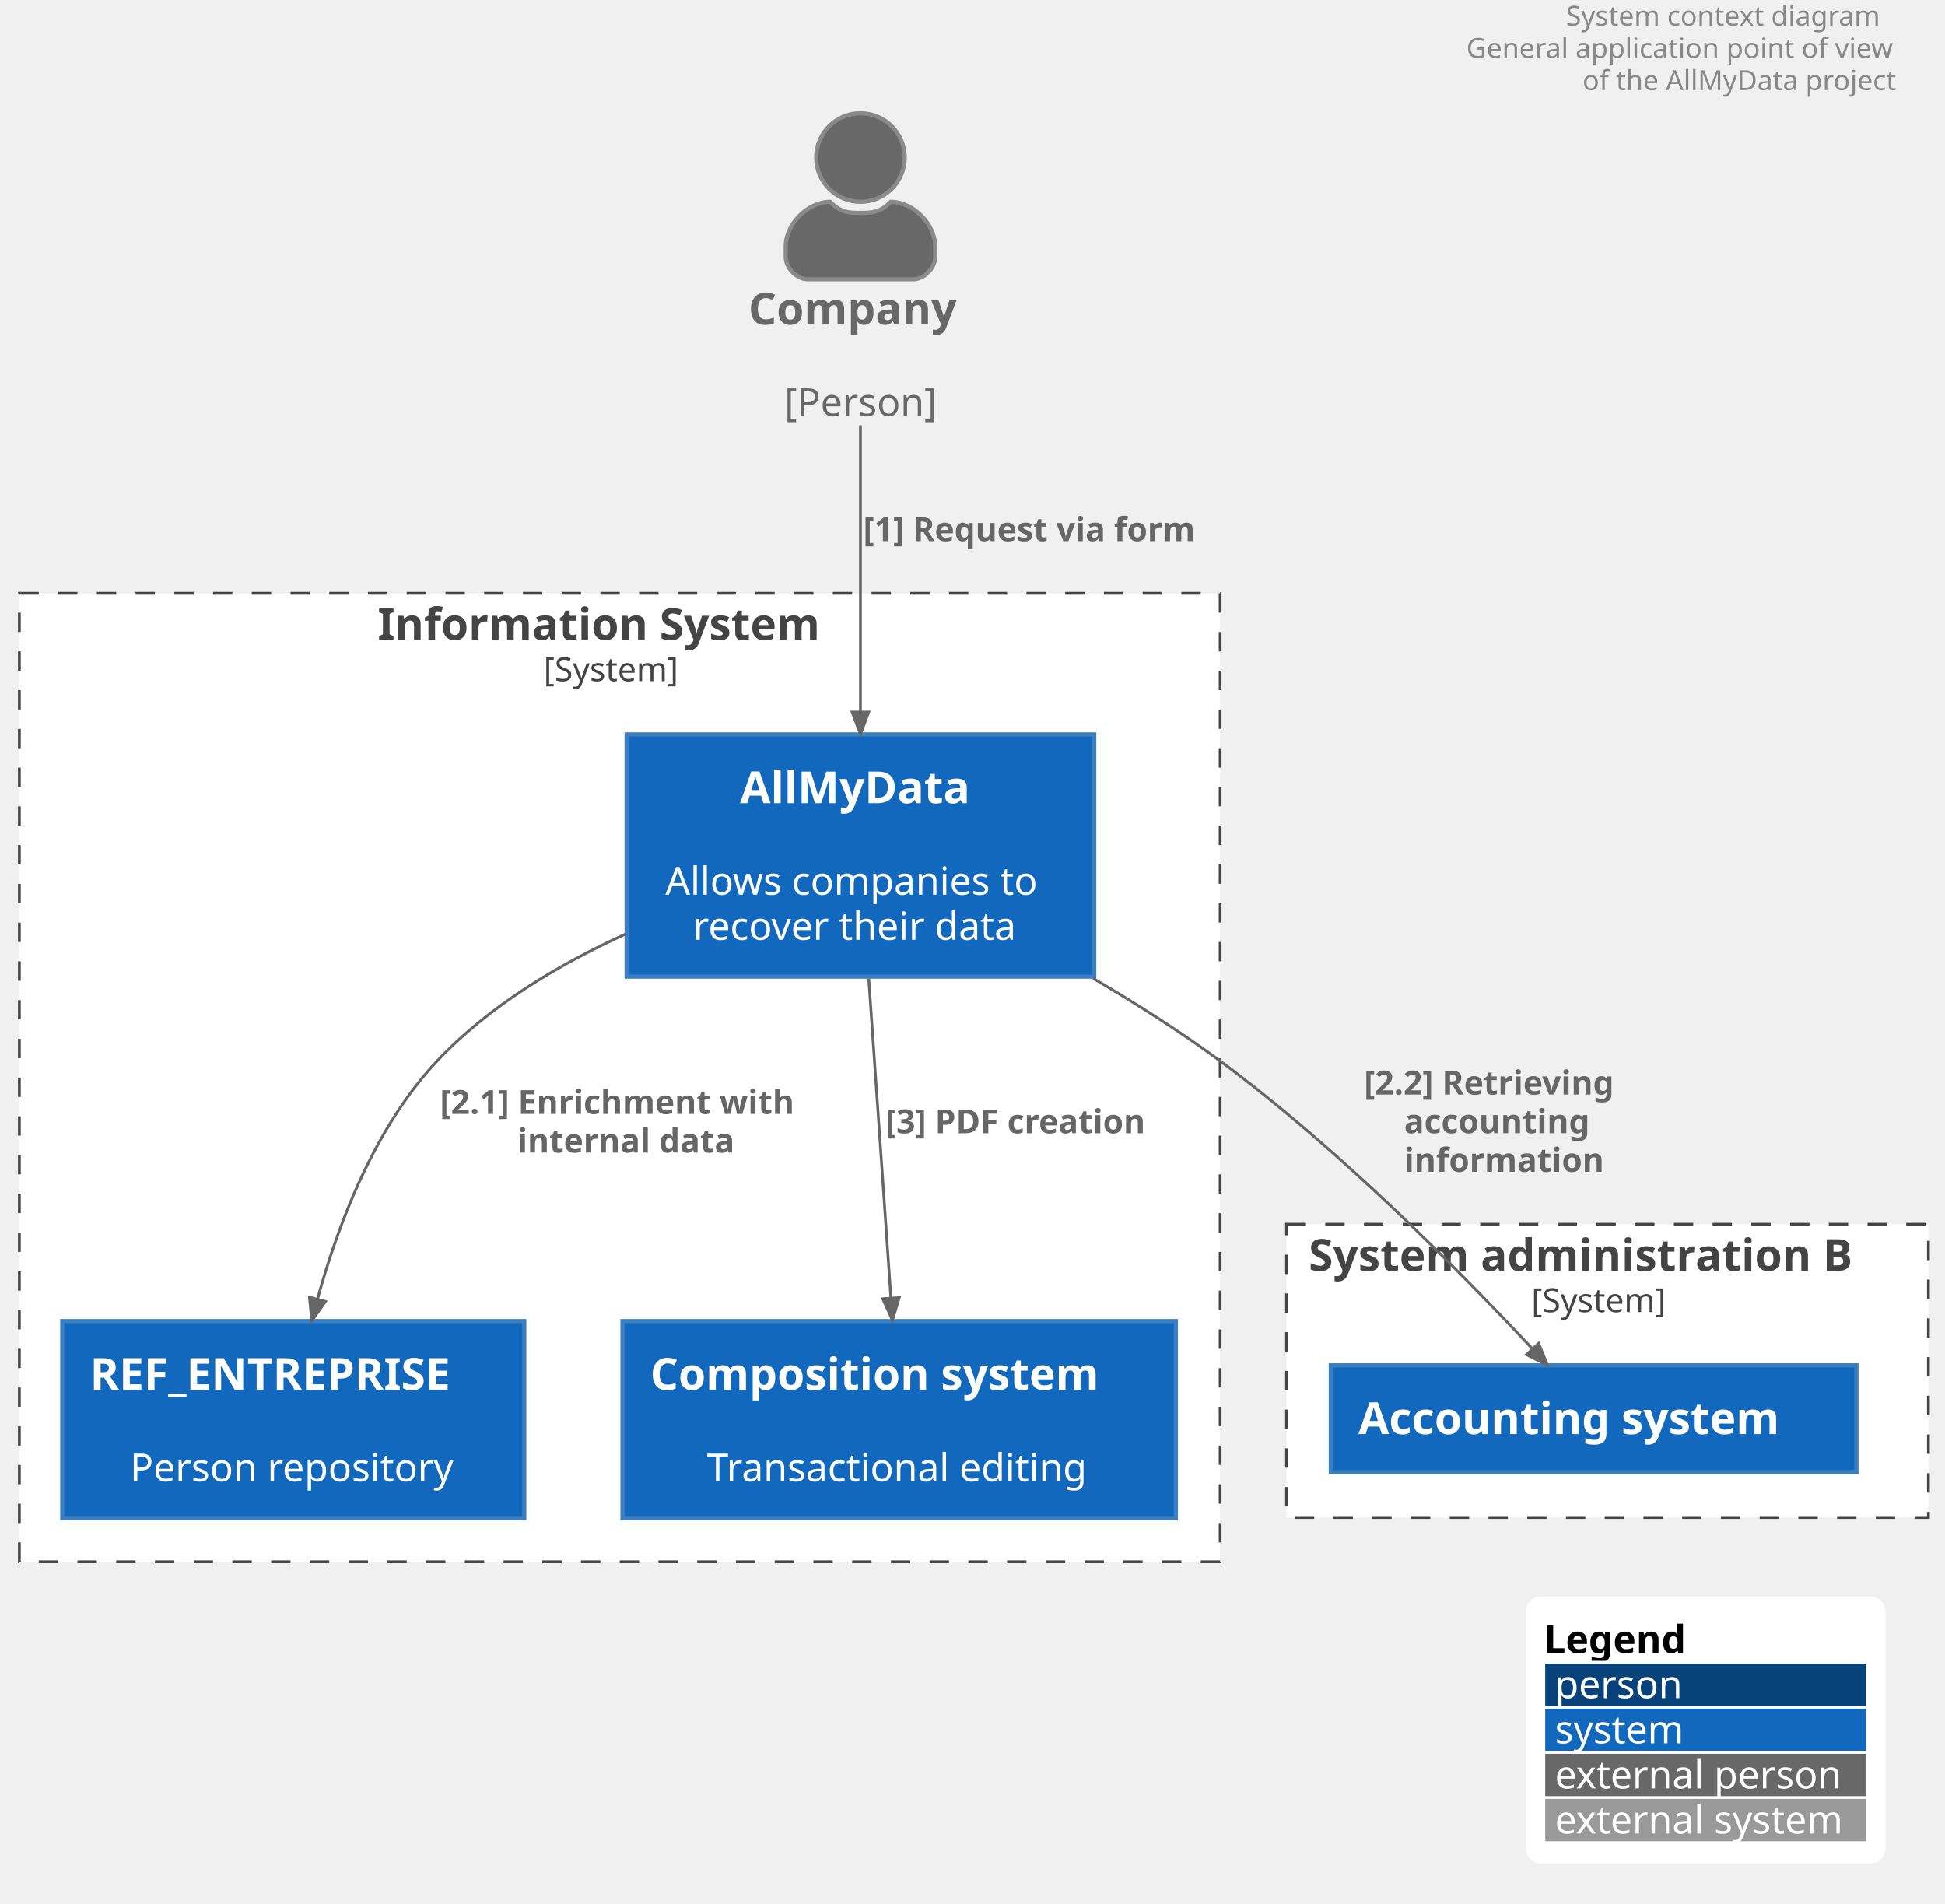
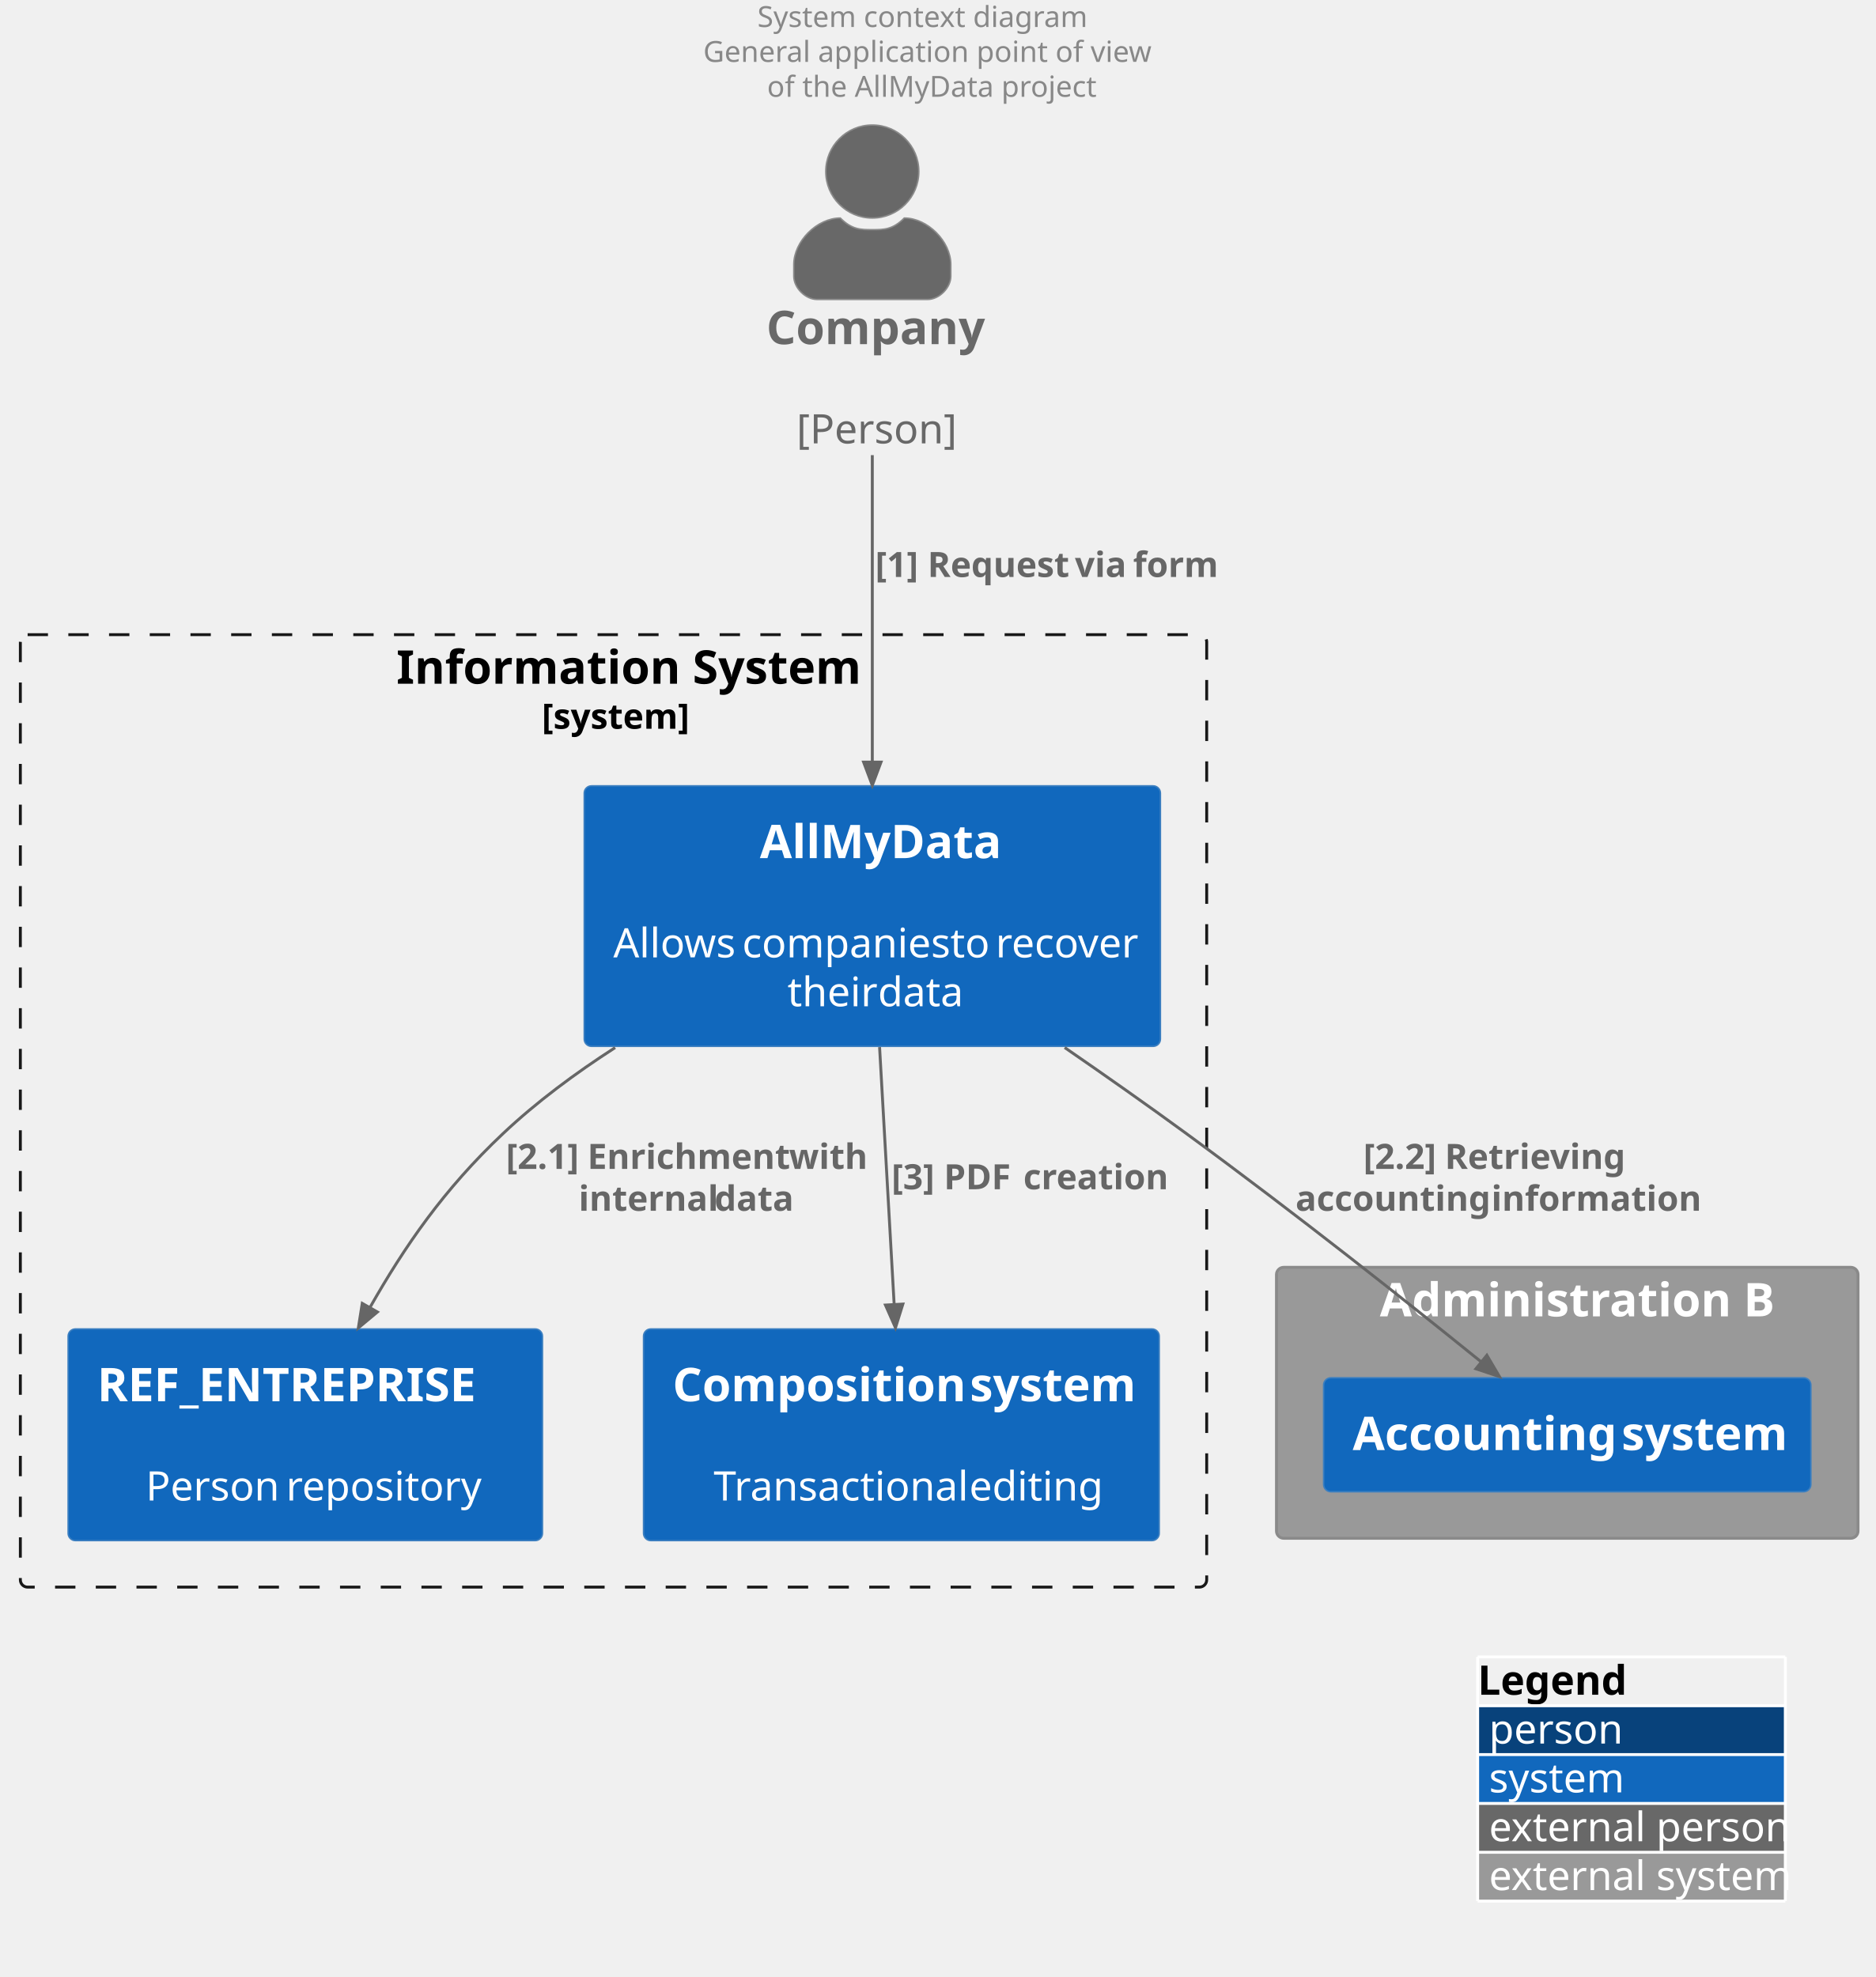
- <svg xmlns="http://www.w3.org/2000/svg" contentScriptType="application/ecmascript" contentStyleType="text/css" height="688px" preserveAspectRatio="none" style="width:703px;height:688px;background:#FFFFFF;" version="1.1" viewBox="0 0 703 688" width="703px" zoomAndPan="magnify">
+ <svg xmlns="http://www.w3.org/2000/svg" contentStyleType="text/css" data-diagram-type="DESCRIPTION" height="680px" preserveAspectRatio="none" style="width:645px;height:680px;background:#FFFFFF;" version="1.1" viewBox="0 0 645 680" width="645px" zoomAndPan="magnify">
  <defs />
  <g>
-     <text fill="#888888" font-family="sans-serif" font-size="10" lengthAdjust="spacing" textLength="121" x="566" y="9.282">System context diagram</text>
-     <text fill="#888888" font-family="sans-serif" font-size="10" lengthAdjust="spacing" textLength="157" x="530" y="20.923">General application point of view</text>
-     <text fill="#888888" font-family="sans-serif" font-size="10" lengthAdjust="spacing" textLength="118" x="572" y="32.563">of the AllMyData project</text>
-     <rect fill="#FFFFFF" height="106" style="stroke:#444444;stroke-width:1.0;stroke-dasharray:7.0,7.0;" width="232" x="465" y="442.422" />
-     <text fill="#444444" font-family="sans-serif" font-size="16" font-weight="bold" lengthAdjust="spacing" textLength="216" x="473" y="459.273">System administration B</text>
-     <text fill="#444444" font-family="sans-serif" font-size="12" lengthAdjust="spacing" textLength="55" x="553.5" y="474.185">[System]</text>
-     <rect fill="#FFFFFF" height="350" style="stroke:#444444;stroke-width:1.0;stroke-dasharray:7.0,7.0;" width="434" x="7" y="214.422" />
-     <text fill="#444444" font-family="sans-serif" font-size="16" font-weight="bold" lengthAdjust="spacing" textLength="175" x="136.5" y="231.273">Information System</text>
-     <text fill="#444444" font-family="sans-serif" font-size="12" lengthAdjust="spacing" textLength="55" x="196.5" y="246.185">[System]</text>
-     <rect fill="#1168BD" height="38.625" style="stroke:#3C7FC0;stroke-width:1.5;" width="190" x="481" y="493.422" />
-     <text fill="#FFFFFF" font-family="sans-serif" font-size="16" font-weight="bold" lengthAdjust="spacing" textLength="170" x="491" y="518.273">Accounting system</text>
-     <rect fill="#1168BD" height="87.516" style="stroke:#3C7FC0;stroke-width:1.5;" width="169" x="226.5" y="265.422" />
-     <text fill="#FFFFFF" font-family="sans-serif" font-size="16" font-weight="bold" lengthAdjust="spacing" textLength="87" x="267.5" y="290.273">AllMyData</text>
-     <text fill="#FFFFFF" font-family="sans-serif" font-size="14" lengthAdjust="spacing" textLength="0" x="313" y="307.042" />
-     <text fill="#FFFFFF" font-family="sans-serif" font-size="14" lengthAdjust="spacing" textLength="141" x="240.5" y="323.339">Allows companies to</text>
-     <text fill="#FFFFFF" font-family="sans-serif" font-size="14" lengthAdjust="spacing" textLength="121" x="250.5" y="339.636">recover their data</text>
-     <rect fill="#1168BD" height="71.219" style="stroke:#3C7FC0;stroke-width:1.5;" width="167" x="22.5" y="477.422" />
-     <text fill="#FFFFFF" font-family="sans-serif" font-size="16" font-weight="bold" lengthAdjust="spacing" textLength="147" x="32.5" y="502.273">REF_ENTREPRISE</text>
-     <text fill="#FFFFFF" font-family="sans-serif" font-size="14" lengthAdjust="spacing" textLength="0" x="108" y="519.042" />
-     <text fill="#FFFFFF" font-family="sans-serif" font-size="14" lengthAdjust="spacing" textLength="122" x="47" y="535.339">Person repository</text>
-     <rect fill="#1168BD" height="71.219" style="stroke:#3C7FC0;stroke-width:1.5;" width="200" x="225" y="477.422" />
-     <text fill="#FFFFFF" font-family="sans-serif" font-size="16" font-weight="bold" lengthAdjust="spacing" textLength="180" x="235" y="502.273">Composition system</text>
-     <text fill="#FFFFFF" font-family="sans-serif" font-size="14" lengthAdjust="spacing" textLength="0" x="327" y="519.042" />
-     <text fill="#FFFFFF" font-family="sans-serif" font-size="14" lengthAdjust="spacing" textLength="143" x="255.5" y="535.339">Transactional editing</text>
-     <ellipse cx="311" cy="56.922" fill="#686868" rx="16" ry="16" style="stroke:#8A8A8A;stroke-width:1.5;" />
-     <path d="M311,76.922 C315,76.922 318,76.922 322,72.922 C330,72.922 338,80.922 338,88.922 L338,92.922 C338,96.922 334,100.922 330,100.922 L292,100.922 C288,100.922 284,96.922 284,92.922 L284,88.922 C284,80.922 292,72.922 300,72.922 C304,76.922 307,76.922 311,76.922 " fill="#686868" style="stroke:#8A8A8A;stroke-width:1.5;" />
-     <text fill="#686868" font-family="sans-serif" font-size="16" font-weight="bold" lengthAdjust="spacing" textLength="81" x="270.5" y="117.273">Company</text>
-     <text fill="#686868" font-family="sans-serif" font-size="14" lengthAdjust="spacing" textLength="0" x="313" y="134.042" />
-     <text fill="#686868" font-family="sans-serif" font-size="14" lengthAdjust="spacing" textLength="59" x="283.5" y="150.339">[Person]</text>
-     <path d="M311,153.692 C311,185.852 311,225.882 311,257.172 " fill="none" id="company-to-ma" style="stroke:#666666;stroke-width:1.0;" />
-     <polygon fill="#666666" points="311,265.342,314,257.342,308,257.342,311,265.342" style="stroke:#666666;stroke-width:1.0;" />
-     <text fill="#666666" font-family="sans-serif" font-size="12" font-weight="bold" lengthAdjust="spacing" textLength="141" x="312" y="195.56">[1] Request via form</text>
-     <path d="M226.32,337.462 C201.81,348.572 176.66,363.602 158,383.422 C135.56,407.272 122.28,442.072 114.77,469.442 " fill="none" id="ma-to-ref1" style="stroke:#666666;stroke-width:1.0;" />
-     <polygon fill="#666666" points="112.71,477.312,117.64,470.333,111.835,468.813,112.71,477.312" style="stroke:#666666;stroke-width:1.0;" />
-     <text fill="#666666" font-family="sans-serif" font-size="12" font-weight="bold" lengthAdjust="spacing" textLength="149" x="159" y="402.56">[2.1] Enrichment with</text>
-     <text fill="#666666" font-family="sans-serif" font-size="12" font-weight="bold" lengthAdjust="spacing" textLength="93" x="187" y="416.529">internal data</text>
-     <path d="M395.11,353.582 C410.8,362.762 426.74,372.892 441,383.422 C484.31,415.412 528.36,460.112 553.89,487.482 " fill="none" id="ma-to-p1" style="stroke:#666666;stroke-width:1.0;" />
-     <polygon fill="#666666" points="559.35,493.382,556.122,485.471,551.716,489.545,559.35,493.382" style="stroke:#666666;stroke-width:1.0;" />
-     <text fill="#666666" font-family="sans-serif" font-size="12" font-weight="bold" lengthAdjust="spacing" textLength="107" x="493" y="395.56">[2.2] Retrieving</text>
-     <text fill="#666666" font-family="sans-serif" font-size="12" font-weight="bold" lengthAdjust="spacing" textLength="78" x="507.5" y="409.529">accounting</text>
-     <text fill="#666666" font-family="sans-serif" font-size="12" font-weight="bold" lengthAdjust="spacing" textLength="82" x="507.5" y="423.498">information</text>
-     <path d="M314,353.652 C316.37,387.652 319.64,434.812 322,468.792 " fill="none" id="ma-to-compo" style="stroke:#666666;stroke-width:1.0;" />
-     <polygon fill="#666666" points="322.58,477.132,325.029,468.947,319.043,469.354,322.58,477.132" style="stroke:#666666;stroke-width:1.0;" />
-     <text fill="#666666" font-family="sans-serif" font-size="12" font-weight="bold" lengthAdjust="spacing" textLength="112" x="320" y="409.56">[3] PDF creation</text>
-     <rect fill="#FFFFFF" height="95.484" rx="5" ry="5" style="stroke:#FFFFFF;stroke-width:1.0;" width="129" x="552" y="577.422" />
-     <text fill="#000000" font-family="sans-serif" font-size="14" font-weight="bold" lengthAdjust="spacing" textLength="59" x="558" y="597.417">Legend</text>
-     <text fill="#FFFFFF" font-family="sans-serif" font-size="14" lengthAdjust="spacing" textLength="0" x="621" y="597.417" />
-     <rect fill="#08427B" height="16.297" style="stroke:none;stroke-width:1.0;" width="117" x="558" y="600.719" />
-     <text fill="#FFFFFF" font-family="sans-serif" font-size="14" lengthAdjust="spacing" textLength="49" x="562" y="613.714">person</text>
-     <rect fill="#1168BD" height="16.297" style="stroke:none;stroke-width:1.0;" width="117" x="558" y="617.016" />
-     <text fill="#FFFFFF" font-family="sans-serif" font-size="14" lengthAdjust="spacing" textLength="50" x="562" y="630.011">system</text>
-     <rect fill="#686868" height="16.297" style="stroke:none;stroke-width:1.0;" width="117" x="558" y="633.312" />
-     <text fill="#FFFFFF" font-family="sans-serif" font-size="14" lengthAdjust="spacing" textLength="108" x="562" y="646.308">external person</text>
-     <rect fill="#999999" height="16.297" style="stroke:none;stroke-width:1.0;" width="117" x="558" y="649.609" />
-     <text fill="#FFFFFF" font-family="sans-serif" font-size="14" lengthAdjust="spacing" textLength="109" x="562" y="662.605">external system</text>
-     <line style="stroke:#FFFFFF;stroke-width:1.0;" x1="558" x2="675" y1="584.422" y2="584.422" />
-     <line style="stroke:#FFFFFF;stroke-width:1.0;" x1="558" x2="675" y1="600.719" y2="600.719" />
-     <line style="stroke:#FFFFFF;stroke-width:1.0;" x1="558" x2="675" y1="617.016" y2="617.016" />
-     <line style="stroke:#FFFFFF;stroke-width:1.0;" x1="558" x2="675" y1="633.312" y2="633.312" />
-     <line style="stroke:#FFFFFF;stroke-width:1.0;" x1="558" x2="675" y1="649.609" y2="649.609" />
-     <line style="stroke:#FFFFFF;stroke-width:1.0;" x1="558" x2="675" y1="665.906" y2="665.906" />
-     <line style="stroke:#FFFFFF;stroke-width:1.0;" x1="558" x2="558" y1="584.422" y2="665.906" />
-     <line style="stroke:#FFFFFF;stroke-width:1.0;" x1="675" x2="675" y1="584.422" y2="665.906" />
+     <text fill="#888888" font-family="sans-serif" font-size="10" lengthAdjust="spacing" textLength="107.26" x="260.48" y="9.29">System context diagram</text>
+     <text fill="#888888" font-family="sans-serif" font-size="10" lengthAdjust="spacing" textLength="144.51" x="241.855" y="21.29">General application point of view</text>
+     <text fill="#888888" font-family="sans-serif" font-size="10" lengthAdjust="spacing" textLength="106.15" x="263.815" y="33.29">of the AllMyData project</text>
+     <g id="cluster_administration">
+       <rect fill="#999999" height="93.2" rx="2.5" ry="2.5" style="stroke:#8A8A8A;stroke-width:1;" width="200" x="439" y="435.9" />
+       <text fill="#FFFFFF" font-family="sans-serif" font-size="16" font-weight="bold" lengthAdjust="spacing" textLength="128.896" x="474.552" y="452.764">Administration B</text>
+     </g>
+     <g id="cluster_si">
+       <rect fill="#FFFFFF" fill-opacity="0" height="327.6" rx="2.5" ry="2.5" style="stroke:#181818;stroke-width:1;stroke-dasharray:7.0,7.0;" width="408" x="7" y="218.3" />
+       <text fill="#000000" font-family="sans-serif" font-size="16" font-weight="bold" lengthAdjust="spacing" textLength="149.36" x="136.32" y="235.164">Information System</text>
+       <text fill="#000000" font-family="sans-serif" font-size="12" font-weight="bold" lengthAdjust="spacing" textLength="49.344" x="186.328" y="250.648">[system]</text>
+     </g>
+     <g id="elem_p1">
+       <rect fill="#1168BD" height="39.2" rx="2.5" ry="2.5" style="stroke:#3C7FC0;stroke-width:0.5;" width="167.584" x="455.21" y="473.9" />
+       <text fill="#FFFFFF" font-family="sans-serif" font-size="16" font-weight="bold" lengthAdjust="spacing" textLength="88" x="465.21" y="498.764">Accounting</text>
+       <text fill="#FFFFFF" font-family="sans-serif" font-size="16" font-weight="bold" lengthAdjust="spacing" textLength="4.448" x="553.21" y="498.764"> </text>
+       <text fill="#FFFFFF" font-family="sans-serif" font-size="16" font-weight="bold" lengthAdjust="spacing" textLength="55.136" x="557.658" y="498.764">system</text>
+     </g>
+     <g id="elem_ma">
+       <rect fill="#1168BD" height="89.6" rx="2.5" ry="2.5" style="stroke:#3C7FC0;stroke-width:0.5;" width="198.163" x="200.92" y="270.3" />
+       <text fill="#FFFFFF" font-family="sans-serif" font-size="16" font-weight="bold" lengthAdjust="spacing" textLength="77.344" x="261.33" y="295.164">AllMyData</text>
+       <text fill="#FFFFFF" font-family="sans-serif" font-size="14" lengthAdjust="spacing" textLength="3.892" x="298.056" y="312.506"> </text>
+       <text fill="#FFFFFF" font-family="sans-serif" font-size="14" lengthAdjust="spacing" textLength="40.446" x="210.92" y="329.306">Allows</text>
+       <text fill="#FFFFFF" font-family="sans-serif" font-size="14" lengthAdjust="spacing" textLength="3.892" x="251.366" y="329.306"> </text>
+       <text fill="#FFFFFF" font-family="sans-serif" font-size="14" lengthAdjust="spacing" textLength="67.69" x="255.258" y="329.306">companies</text>
+       <text fill="#FFFFFF" font-family="sans-serif" font-size="14" lengthAdjust="spacing" textLength="3.892" x="322.947" y="329.306"> </text>
+       <text fill="#FFFFFF" font-family="sans-serif" font-size="14" lengthAdjust="spacing" textLength="11.676" x="326.839" y="329.306">to</text>
+       <text fill="#FFFFFF" font-family="sans-serif" font-size="14" lengthAdjust="spacing" textLength="3.892" x="338.515" y="329.306"> </text>
+       <text fill="#FFFFFF" font-family="sans-serif" font-size="14" lengthAdjust="spacing" textLength="46.676" x="342.407" y="329.306">recover</text>
+       <text fill="#FFFFFF" font-family="sans-serif" font-size="14" lengthAdjust="spacing" textLength="27.23" x="270.819" y="346.106">their</text>
+       <text fill="#FFFFFF" font-family="sans-serif" font-size="14" lengthAdjust="spacing" textLength="3.892" x="298.049" y="346.106"> </text>
+       <text fill="#FFFFFF" font-family="sans-serif" font-size="14" lengthAdjust="spacing" textLength="27.244" x="301.941" y="346.106">data</text>
+     </g>
+     <g id="elem_ref1">
+       <rect fill="#1168BD" height="72.8" rx="2.5" ry="2.5" style="stroke:#3C7FC0;stroke-width:0.5;" width="163.136" x="23.43" y="457.1" />
+       <text fill="#FFFFFF" font-family="sans-serif" font-size="16" font-weight="bold" lengthAdjust="spacing" textLength="143.136" x="33.43" y="481.964">REF_ENTREPRISE</text>
+       <text fill="#FFFFFF" font-family="sans-serif" font-size="14" lengthAdjust="spacing" textLength="3.892" x="103.052" y="499.306"> </text>
+       <text fill="#FFFFFF" font-family="sans-serif" font-size="14" lengthAdjust="spacing" textLength="44.352" x="50.146" y="516.106">Person</text>
+       <text fill="#FFFFFF" font-family="sans-serif" font-size="14" lengthAdjust="spacing" textLength="3.892" x="94.498" y="516.106"> </text>
+       <text fill="#FFFFFF" font-family="sans-serif" font-size="14" lengthAdjust="spacing" textLength="61.46" x="98.39" y="516.106">repository</text>
+     </g>
+     <g id="elem_compo">
+       <rect fill="#1168BD" height="72.8" rx="2.5" ry="2.5" style="stroke:#3C7FC0;stroke-width:0.5;" width="177.36" x="221.32" y="457.1" />
+       <text fill="#FFFFFF" font-family="sans-serif" font-size="16" font-weight="bold" lengthAdjust="spacing" textLength="97.776" x="231.32" y="481.964">Composition</text>
+       <text fill="#FFFFFF" font-family="sans-serif" font-size="16" font-weight="bold" lengthAdjust="spacing" textLength="4.448" x="329.096" y="481.964"> </text>
+       <text fill="#FFFFFF" font-family="sans-serif" font-size="16" font-weight="bold" lengthAdjust="spacing" textLength="55.136" x="333.544" y="481.964">system</text>
+       <text fill="#FFFFFF" font-family="sans-serif" font-size="14" lengthAdjust="spacing" textLength="3.892" x="308.054" y="499.306"> </text>
+       <text fill="#FFFFFF" font-family="sans-serif" font-size="14" lengthAdjust="spacing" textLength="84.028" x="245.418" y="516.106">Transactional</text>
+       <text fill="#FFFFFF" font-family="sans-serif" font-size="14" lengthAdjust="spacing" textLength="3.892" x="329.446" y="516.106"> </text>
+       <text fill="#FFFFFF" font-family="sans-serif" font-size="14" lengthAdjust="spacing" textLength="41.244" x="333.338" y="516.106">editing</text>
+     </g>
+     <g id="elem_company">
+       <ellipse cx="299.998" cy="59" fill="#686868" rx="16" ry="16" style="stroke:#8A8A8A;stroke-width:0.5;" />
+       <path d="M299.998,79 C303.998,79 306.998,79 310.998,75 C318.998,75 326.998,83 326.998,91 L326.998,95 C326.998,99 322.998,103 318.998,103 L280.998,103 C276.998,103 272.998,99 272.998,95 L272.998,91 C272.998,83 280.998,75 288.998,75 C292.998,79 295.998,79 299.998,79 " fill="#686868" style="stroke:#8A8A8A;stroke-width:0.5;" />
+       <text fill="#686868" font-family="sans-serif" font-size="16" font-weight="bold" lengthAdjust="spacing" textLength="72.896" x="263.55" y="118.364">Company</text>
+       <text fill="#686868" font-family="sans-serif" font-size="14" lengthAdjust="spacing" textLength="3.892" x="298.052" y="135.706"> </text>
+       <text fill="#686868" font-family="sans-serif" font-size="14" lengthAdjust="spacing" textLength="52.136" x="273.93" y="152.506">[Person]</text>
+     </g>
+     <g id="link_company_ma">
+       <path d="M300,156.55 C300,192.04 300,229.25 300,262.12 " fill="#FFFFFF" fill-opacity="0" id="company-to-ma" style="stroke:#666666;stroke-width:1;" />
+       <polygon fill="#666666" points="300,270.12,303,262.12,297,262.12,300,270.12" style="stroke:#666666;stroke-width:1;" />
+       <text fill="#666666" font-family="sans-serif" font-size="12" font-weight="bold" lengthAdjust="spacing" textLength="14.664" x="301" y="198.448">[1]</text>
+       <text fill="#666666" font-family="sans-serif" font-size="12" font-weight="bold" lengthAdjust="spacing" textLength="3.336" x="315.664" y="198.448"> </text>
+       <text fill="#666666" font-family="sans-serif" font-size="12" font-weight="bold" lengthAdjust="spacing" textLength="47.34" x="319" y="198.448">Request</text>
+       <text fill="#666666" font-family="sans-serif" font-size="12" font-weight="bold" lengthAdjust="spacing" textLength="3.336" x="366.341" y="198.448"> </text>
+       <text fill="#666666" font-family="sans-serif" font-size="12" font-weight="bold" lengthAdjust="spacing" textLength="16.68" x="369.676" y="198.448">via</text>
+       <text fill="#666666" font-family="sans-serif" font-size="12" font-weight="bold" lengthAdjust="spacing" textLength="3.336" x="386.357" y="198.448"> </text>
+       <text fill="#666666" font-family="sans-serif" font-size="12" font-weight="bold" lengthAdjust="spacing" textLength="26.664" x="389.693" y="198.448">form</text>
+     </g>
+     <g id="link_ma_ref1">
+       <path d="M211.56,360.33 C197.89,369.13 184.5,379.05 173,389.9 C152.63,409.1 139.253,428.565 127.193,449.785 " fill="#FFFFFF" fill-opacity="0" id="ma-to-ref1" style="stroke:#666666;stroke-width:1;" />
+       <polygon fill="#666666" points="123.24,456.74,129.801,451.267,124.585,448.302,123.24,456.74" style="stroke:#666666;stroke-width:1;" />
+       <text fill="#666666" font-family="sans-serif" font-size="12" font-weight="bold" lengthAdjust="spacing" textLength="24.672" x="174" y="402.048">[2.1]</text>
+       <text fill="#666666" font-family="sans-serif" font-size="12" font-weight="bold" lengthAdjust="spacing" textLength="3.336" x="198.672" y="402.048"> </text>
+       <text fill="#666666" font-family="sans-serif" font-size="12" font-weight="bold" lengthAdjust="spacing" textLength="66.013" x="202.008" y="402.048">Enrichment</text>
+       <text fill="#666666" font-family="sans-serif" font-size="12" font-weight="bold" lengthAdjust="spacing" textLength="3.336" x="268.021" y="402.048"> </text>
+       <text fill="#666666" font-family="sans-serif" font-size="12" font-weight="bold" lengthAdjust="spacing" textLength="24" x="271.357" y="402.048">with</text>
+       <text fill="#666666" font-family="sans-serif" font-size="12" font-weight="bold" lengthAdjust="spacing" textLength="43.344" x="199.002" y="416.448">internal</text>
+       <text fill="#666666" font-family="sans-serif" font-size="12" font-weight="bold" lengthAdjust="spacing" textLength="3.336" x="242.346" y="416.448"> </text>
+       <text fill="#666666" font-family="sans-serif" font-size="12" font-weight="bold" lengthAdjust="spacing" textLength="24.672" x="245.683" y="416.448">data</text>
+     </g>
+     <g id="link_ma_p1">
+       <path d="M366.16,360.31 C380.09,369.9 394.62,380.11 408,389.9 C446.46,418.06 483.538,447.511 509.468,468.471 " fill="#FFFFFF" fill-opacity="0" id="ma-to-p1" style="stroke:#666666;stroke-width:1;" />
+       <polygon fill="#666666" points="515.69,473.5,511.354,466.138,507.582,470.804,515.69,473.5" style="stroke:#666666;stroke-width:1;" />
+       <text fill="#666666" font-family="sans-serif" font-size="12" font-weight="bold" lengthAdjust="spacing" textLength="24.672" x="468.868" y="402.048">[2.2]</text>
+       <text fill="#666666" font-family="sans-serif" font-size="12" font-weight="bold" lengthAdjust="spacing" textLength="3.336" x="493.54" y="402.048"> </text>
+       <text fill="#666666" font-family="sans-serif" font-size="12" font-weight="bold" lengthAdjust="spacing" textLength="58.68" x="496.876" y="402.048">Retrieving</text>
+       <text fill="#666666" font-family="sans-serif" font-size="12" font-weight="bold" lengthAdjust="spacing" textLength="64.008" x="445.54" y="416.448">accounting</text>
+       <text fill="#666666" font-family="sans-serif" font-size="12" font-weight="bold" lengthAdjust="spacing" textLength="3.336" x="509.548" y="416.448"> </text>
+       <text fill="#666666" font-family="sans-serif" font-size="12" font-weight="bold" lengthAdjust="spacing" textLength="66.001" x="512.885" y="416.448">information</text>
+     </g>
+     <g id="link_ma_compo">
+       <path d="M302.5,360.16 C304.19,389.96 305.938,420.823 307.517,448.713 " fill="#FFFFFF" fill-opacity="0" id="ma-to-compo" style="stroke:#666666;stroke-width:1;" />
+       <polygon fill="#666666" points="307.97,456.7,310.513,448.543,304.522,448.882,307.97,456.7" style="stroke:#666666;stroke-width:1;" />
+       <text fill="#666666" font-family="sans-serif" font-size="12" font-weight="bold" lengthAdjust="spacing" textLength="14.664" x="306.6" y="409.048">[3]</text>
+       <text fill="#666666" font-family="sans-serif" font-size="12" font-weight="bold" lengthAdjust="spacing" textLength="3.336" x="321.264" y="409.048"> </text>
+       <text fill="#666666" font-family="sans-serif" font-size="12" font-weight="bold" lengthAdjust="spacing" textLength="24" x="324.6" y="409.048">PDF</text>
+       <text fill="#666666" font-family="sans-serif" font-size="12" font-weight="bold" lengthAdjust="spacing" textLength="3.336" x="348.6" y="409.048"> </text>
+       <text fill="#666666" font-family="sans-serif" font-size="12" font-weight="bold" lengthAdjust="spacing" textLength="46.68" x="351.936" y="409.048">creation</text>
+     </g>
+     <text fill="#000000" font-family="sans-serif" font-size="14" font-weight="bold" lengthAdjust="spacing" textLength="49.784" x="508.188" y="582.906">Legend</text>
+     <text fill="#FFFFFF" font-family="sans-serif" font-size="14" lengthAdjust="spacing" textLength="3.892" x="557.972" y="582.906"> </text>
+     <rect fill="#08427B" height="16.8" style="stroke:#FFFFFF00;stroke-width:1;" width="105.812" x="508.188" y="586.7" />
+     <text fill="#FFFFFF" font-family="sans-serif" font-size="14" lengthAdjust="spacing" textLength="42.798" x="512.08" y="599.706">person</text>
+     <rect fill="#1168BD" height="16.8" style="stroke:#FFFFFF00;stroke-width:1;" width="105.812" x="508.188" y="603.5" />
+     <text fill="#FFFFFF" font-family="sans-serif" font-size="14" lengthAdjust="spacing" textLength="44.338" x="512.08" y="616.506">system</text>
+     <rect fill="#686868" height="16.8" style="stroke:#FFFFFF00;stroke-width:1;" width="105.812" x="508.188" y="620.3" />
+     <text fill="#FFFFFF" font-family="sans-serif" font-size="14" lengthAdjust="spacing" textLength="96.488" x="512.08" y="633.306">external person</text>
+     <rect fill="#999999" height="16.8" style="stroke:#FFFFFF00;stroke-width:1;" width="105.812" x="508.188" y="637.1" />
+     <text fill="#FFFFFF" font-family="sans-serif" font-size="14" lengthAdjust="spacing" textLength="98.028" x="512.08" y="650.106">external system</text>
+     <line style="stroke:#FFFFFF;stroke-width:1;" x1="508.188" x2="614" y1="569.9" y2="569.9" />
+     <line style="stroke:#FFFFFF;stroke-width:1;" x1="508.188" x2="614" y1="586.7" y2="586.7" />
+     <line style="stroke:#FFFFFF;stroke-width:1;" x1="508.188" x2="614" y1="603.5" y2="603.5" />
+     <line style="stroke:#FFFFFF;stroke-width:1;" x1="508.188" x2="614" y1="620.3" y2="620.3" />
+     <line style="stroke:#FFFFFF;stroke-width:1;" x1="508.188" x2="614" y1="637.1" y2="637.1" />
+     <line style="stroke:#FFFFFF;stroke-width:1;" x1="508.188" x2="614" y1="653.9" y2="653.9" />
+     <line style="stroke:#FFFFFF;stroke-width:1;" x1="508.188" x2="508.188" y1="569.9" y2="653.9" />
+     <line style="stroke:#FFFFFF;stroke-width:1;" x1="614" x2="614" y1="569.9" y2="653.9" />
  </g>
</svg>
